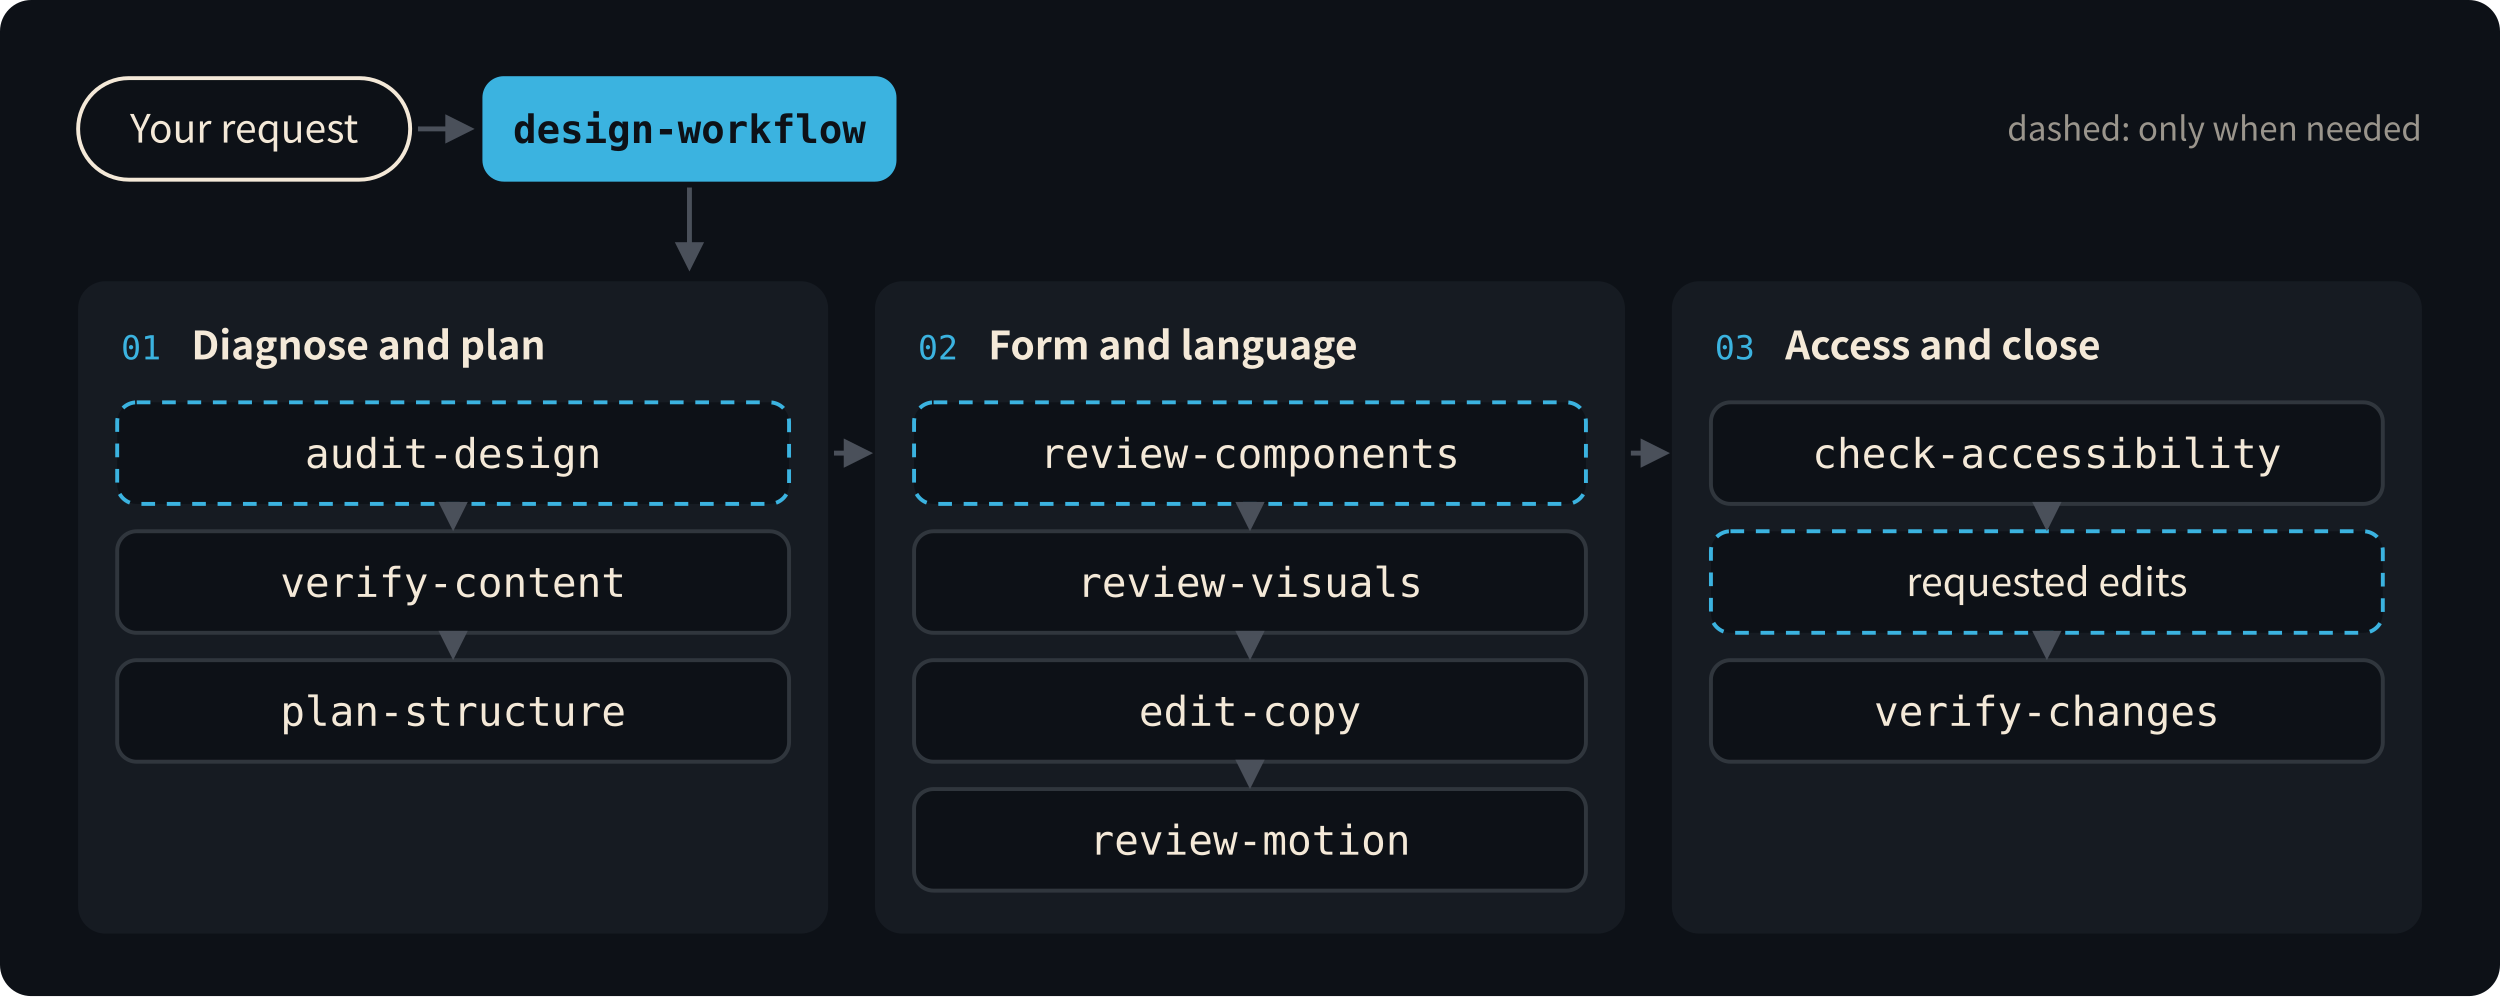
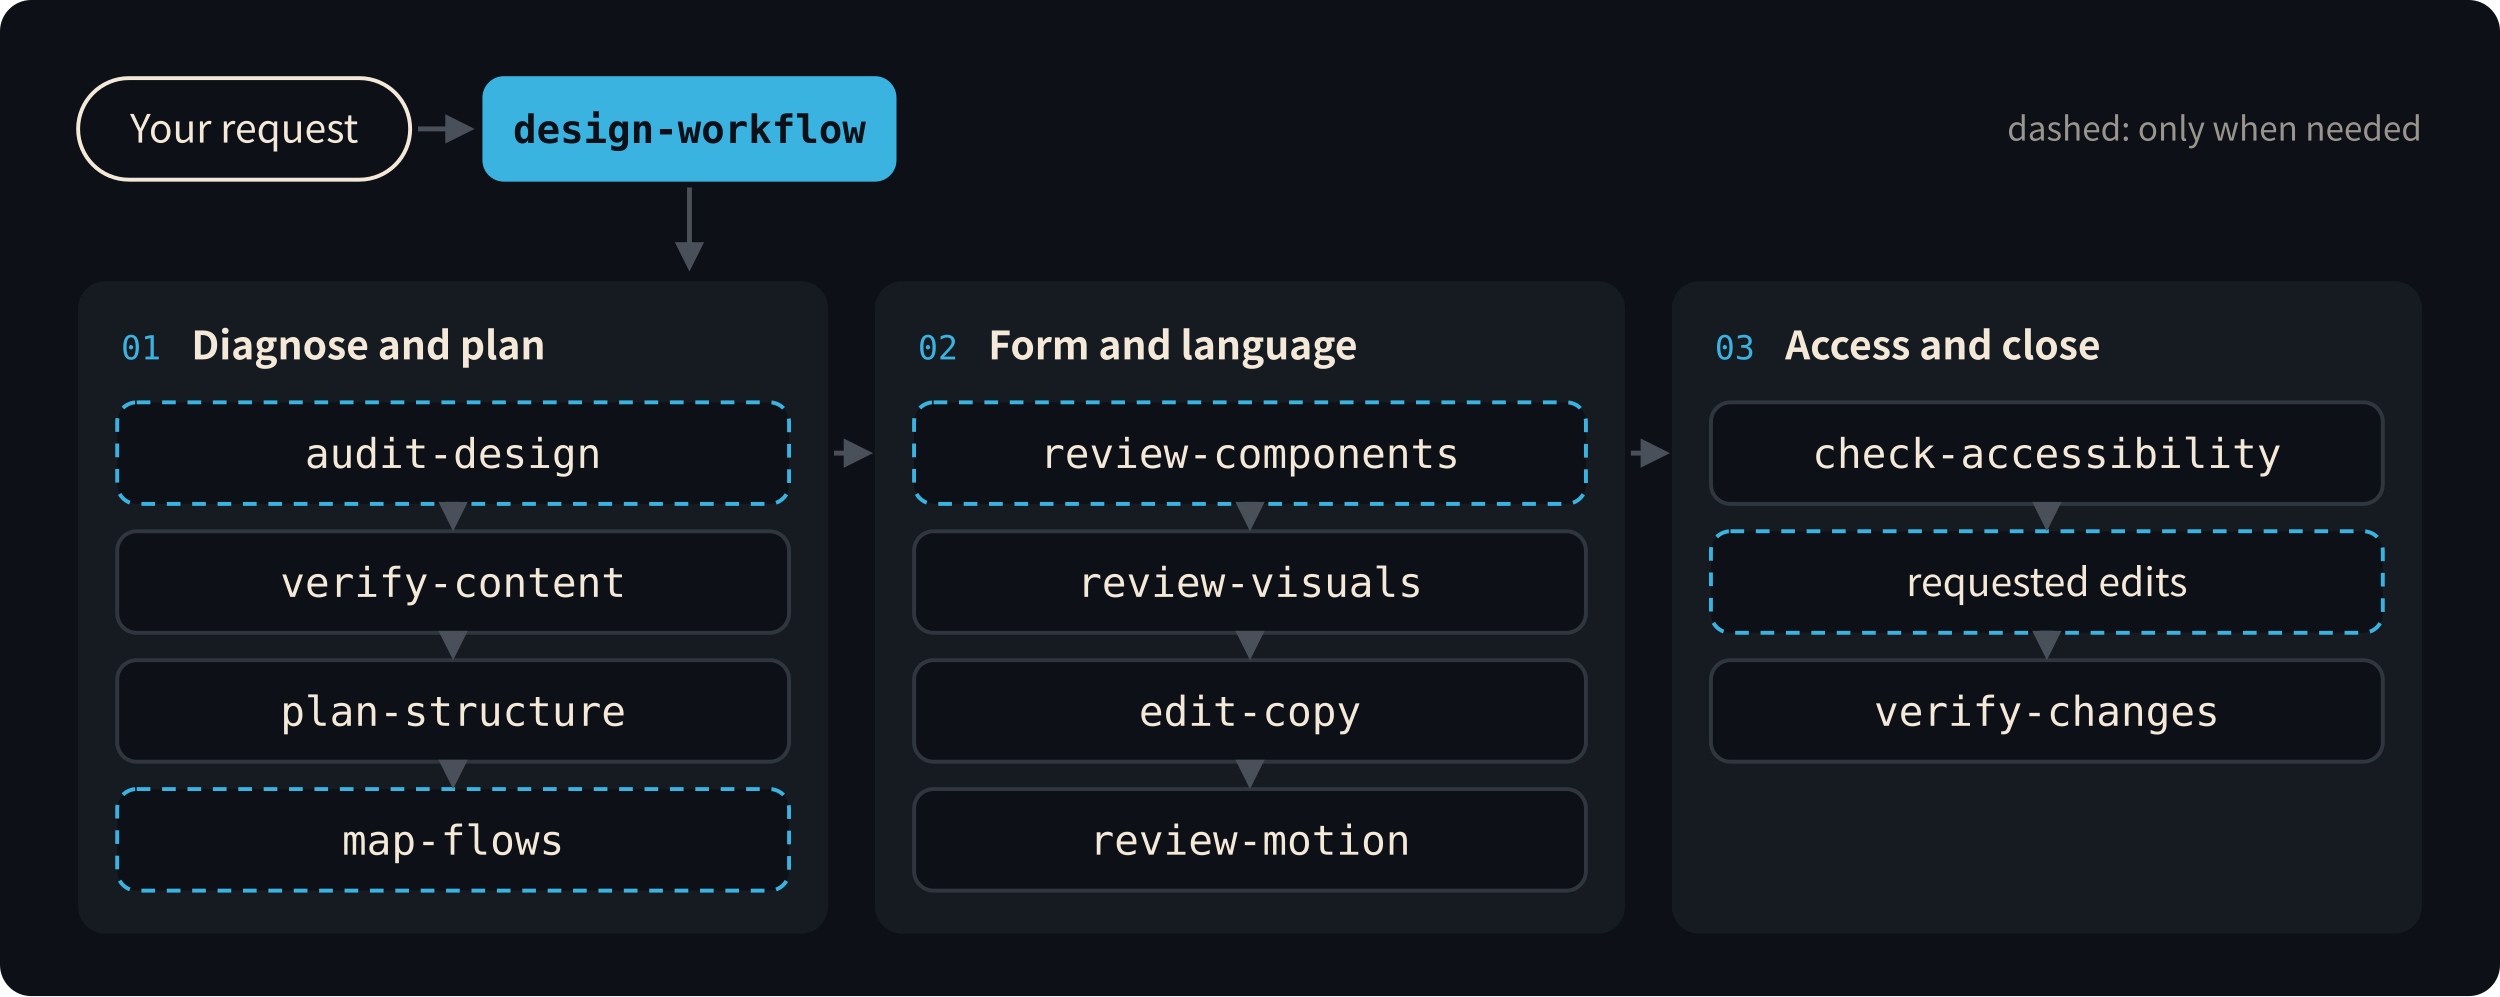
<svg xmlns="http://www.w3.org/2000/svg" width="1280" height="510" viewBox="0 0 1280 510" role="img" aria-labelledby="t d">
  <defs>
    <marker id="a" viewBox="0 0 10 10" refX="8" refY="5" markerWidth="6" markerHeight="6" orient="auto">
      <path d="M0 0 L10 5 L0 10 z" fill="#4A505A" />
    </marker>
  </defs>
  <rect width="1280" height="510" rx="16" fill="#0D1117" />
  <rect x="40" y="40" width="170" height="52" rx="26" fill="none" stroke="#F4E9D8" stroke-width="2" />
  <text x="125" y="73.0" text-anchor="middle" font-family="ui-sans-serif, -apple-system, 'Segoe UI', 'Hiragino Sans', 'Apple SD Gothic Neo', 'Noto Sans CJK KR', 'Noto Sans CJK JP', 'Helvetica Neue', Arial, sans-serif" font-size="20" fill="#F4E9D8">Your request</text>
  <path d="M214 66.0 H 240" fill="none" stroke="#4A505A" stroke-width="2.5" marker-end="url(#a)" />
  <rect x="248" y="40" width="210" height="52" rx="10" fill="#3BB3E0" stroke="#3BB3E0" stroke-width="2" />
  <text x="353.0" y="73.2" text-anchor="middle" font-family="ui-monospace, SFMono-Regular, Menlo, Consolas, monospace" font-size="20" font-weight="700" fill="#0D1117">design-workflow</text>
  <path d="M353 96 V 136" fill="none" stroke="#4A505A" stroke-width="2.5" marker-end="url(#a)" />
  <text x="1240" y="72.0" text-anchor="end" font-family="ui-sans-serif, -apple-system, 'Segoe UI', 'Hiragino Sans', 'Apple SD Gothic Neo', 'Noto Sans CJK KR', 'Noto Sans CJK JP', 'Helvetica Neue', Arial, sans-serif" font-size="17" fill="#9A958C">dashed: only when needed</text>
  <rect x="40" y="144" width="384" height="334" rx="14" fill="#161B22" />
  <text x="62" y="184" font-family="ui-monospace, SFMono-Regular, Menlo, Consolas, monospace" font-size="17" fill="#3BB3E0">01</text>
  <text x="98" y="184" font-family="ui-sans-serif, -apple-system, 'Segoe UI', 'Hiragino Sans', 'Apple SD Gothic Neo', 'Noto Sans CJK KR', 'Noto Sans CJK JP', 'Helvetica Neue', Arial, sans-serif" font-size="20" font-weight="600" fill="#F4E9D8">Diagnose and plan</text>
  <rect x="60" y="206" width="344" height="52" rx="10" fill="#0D1117" stroke="#3BB3E0" stroke-width="2" stroke-dasharray="7 6" />
  <text x="232.0" y="239.6" text-anchor="middle" font-family="ui-monospace, SFMono-Regular, Menlo, Consolas, monospace" font-size="21" fill="#F4E9D8">audit-design</text>
  <rect x="60" y="272" width="344" height="52" rx="10" fill="#0D1117" stroke="#30363D" stroke-width="2" />
  <text x="232.0" y="305.6" text-anchor="middle" font-family="ui-monospace, SFMono-Regular, Menlo, Consolas, monospace" font-size="21" fill="#F4E9D8">verify-content</text>
  <path d="M232.0 260 V 269" fill="none" stroke="#4A505A" stroke-width="2.5" marker-end="url(#a)" />
  <rect x="60" y="338" width="344" height="52" rx="10" fill="#0D1117" stroke="#30363D" stroke-width="2" />
  <text x="232.0" y="371.6" text-anchor="middle" font-family="ui-monospace, SFMono-Regular, Menlo, Consolas, monospace" font-size="21" fill="#F4E9D8">plan-structure</text>
  <path d="M232.0 326 V 335" fill="none" stroke="#4A505A" stroke-width="2.5" marker-end="url(#a)" />
+   <rect x="60" y="404" width="344" height="52" rx="10" fill="#0D1117" stroke="#3BB3E0" stroke-width="2" stroke-dasharray="7 6" />
+   <text x="232.0" y="437.6" text-anchor="middle" font-family="ui-monospace, SFMono-Regular, Menlo, Consolas, monospace" font-size="21" fill="#F4E9D8">map-flows</text>
+   <path d="M232.0 392 V 401" fill="none" stroke="#4A505A" stroke-width="2.5" marker-end="url(#a)" />
  <rect x="448" y="144" width="384" height="334" rx="14" fill="#161B22" />
  <text x="470" y="184" font-family="ui-monospace, SFMono-Regular, Menlo, Consolas, monospace" font-size="17" fill="#3BB3E0">02</text>
  <text x="506" y="184" font-family="ui-sans-serif, -apple-system, 'Segoe UI', 'Hiragino Sans', 'Apple SD Gothic Neo', 'Noto Sans CJK KR', 'Noto Sans CJK JP', 'Helvetica Neue', Arial, sans-serif" font-size="20" font-weight="600" fill="#F4E9D8">Form and language</text>
  <rect x="468" y="206" width="344" height="52" rx="10" fill="#0D1117" stroke="#3BB3E0" stroke-width="2" stroke-dasharray="7 6" />
  <text x="640.0" y="239.6" text-anchor="middle" font-family="ui-monospace, SFMono-Regular, Menlo, Consolas, monospace" font-size="21" fill="#F4E9D8">review-components</text>
  <rect x="468" y="272" width="344" height="52" rx="10" fill="#0D1117" stroke="#30363D" stroke-width="2" />
  <text x="640.0" y="305.6" text-anchor="middle" font-family="ui-monospace, SFMono-Regular, Menlo, Consolas, monospace" font-size="21" fill="#F4E9D8">review-visuals</text>
  <path d="M640.0 260 V 269" fill="none" stroke="#4A505A" stroke-width="2.5" marker-end="url(#a)" />
  <rect x="468" y="338" width="344" height="52" rx="10" fill="#0D1117" stroke="#30363D" stroke-width="2" />
  <text x="640.0" y="371.6" text-anchor="middle" font-family="ui-monospace, SFMono-Regular, Menlo, Consolas, monospace" font-size="21" fill="#F4E9D8">edit-copy</text>
  <path d="M640.0 326 V 335" fill="none" stroke="#4A505A" stroke-width="2.5" marker-end="url(#a)" />
  <rect x="468" y="404" width="344" height="52" rx="10" fill="#0D1117" stroke="#30363D" stroke-width="2" />
  <text x="640.0" y="437.6" text-anchor="middle" font-family="ui-monospace, SFMono-Regular, Menlo, Consolas, monospace" font-size="21" fill="#F4E9D8">review-motion</text>
  <path d="M640.0 392 V 401" fill="none" stroke="#4A505A" stroke-width="2.5" marker-end="url(#a)" />
  <path d="M427 232 H 444" fill="none" stroke="#4A505A" stroke-width="2.5" marker-end="url(#a)" />
  <rect x="856" y="144" width="384" height="334" rx="14" fill="#161B22" />
  <text x="878" y="184" font-family="ui-monospace, SFMono-Regular, Menlo, Consolas, monospace" font-size="17" fill="#3BB3E0">03</text>
  <text x="914" y="184" font-family="ui-sans-serif, -apple-system, 'Segoe UI', 'Hiragino Sans', 'Apple SD Gothic Neo', 'Noto Sans CJK KR', 'Noto Sans CJK JP', 'Helvetica Neue', Arial, sans-serif" font-size="20" font-weight="600" fill="#F4E9D8">Access and close</text>
  <rect x="876" y="206" width="344" height="52" rx="10" fill="#0D1117" stroke="#30363D" stroke-width="2" />
  <text x="1048.0" y="239.6" text-anchor="middle" font-family="ui-monospace, SFMono-Regular, Menlo, Consolas, monospace" font-size="21" fill="#F4E9D8">check-accessibility</text>
  <rect x="876" y="272" width="344" height="52" rx="10" fill="#0D1117" stroke="#3BB3E0" stroke-width="2" stroke-dasharray="7 6" />
  <text x="1048.0" y="305.2" text-anchor="middle" font-family="ui-sans-serif, -apple-system, 'Segoe UI', 'Hiragino Sans', 'Apple SD Gothic Neo', 'Noto Sans CJK KR', 'Noto Sans CJK JP', 'Helvetica Neue', Arial, sans-serif" font-size="20" fill="#F4E9D8">requested edits</text>
  <path d="M1048.0 260 V 269" fill="none" stroke="#4A505A" stroke-width="2.5" marker-end="url(#a)" />
  <rect x="876" y="338" width="344" height="52" rx="10" fill="#0D1117" stroke="#30363D" stroke-width="2" />
  <text x="1048.0" y="371.6" text-anchor="middle" font-family="ui-monospace, SFMono-Regular, Menlo, Consolas, monospace" font-size="21" fill="#F4E9D8">verify-changes</text>
  <path d="M1048.0 326 V 335" fill="none" stroke="#4A505A" stroke-width="2.5" marker-end="url(#a)" />
  <path d="M835 232 H 852" fill="none" stroke="#4A505A" stroke-width="2.5" marker-end="url(#a)" />
</svg>
